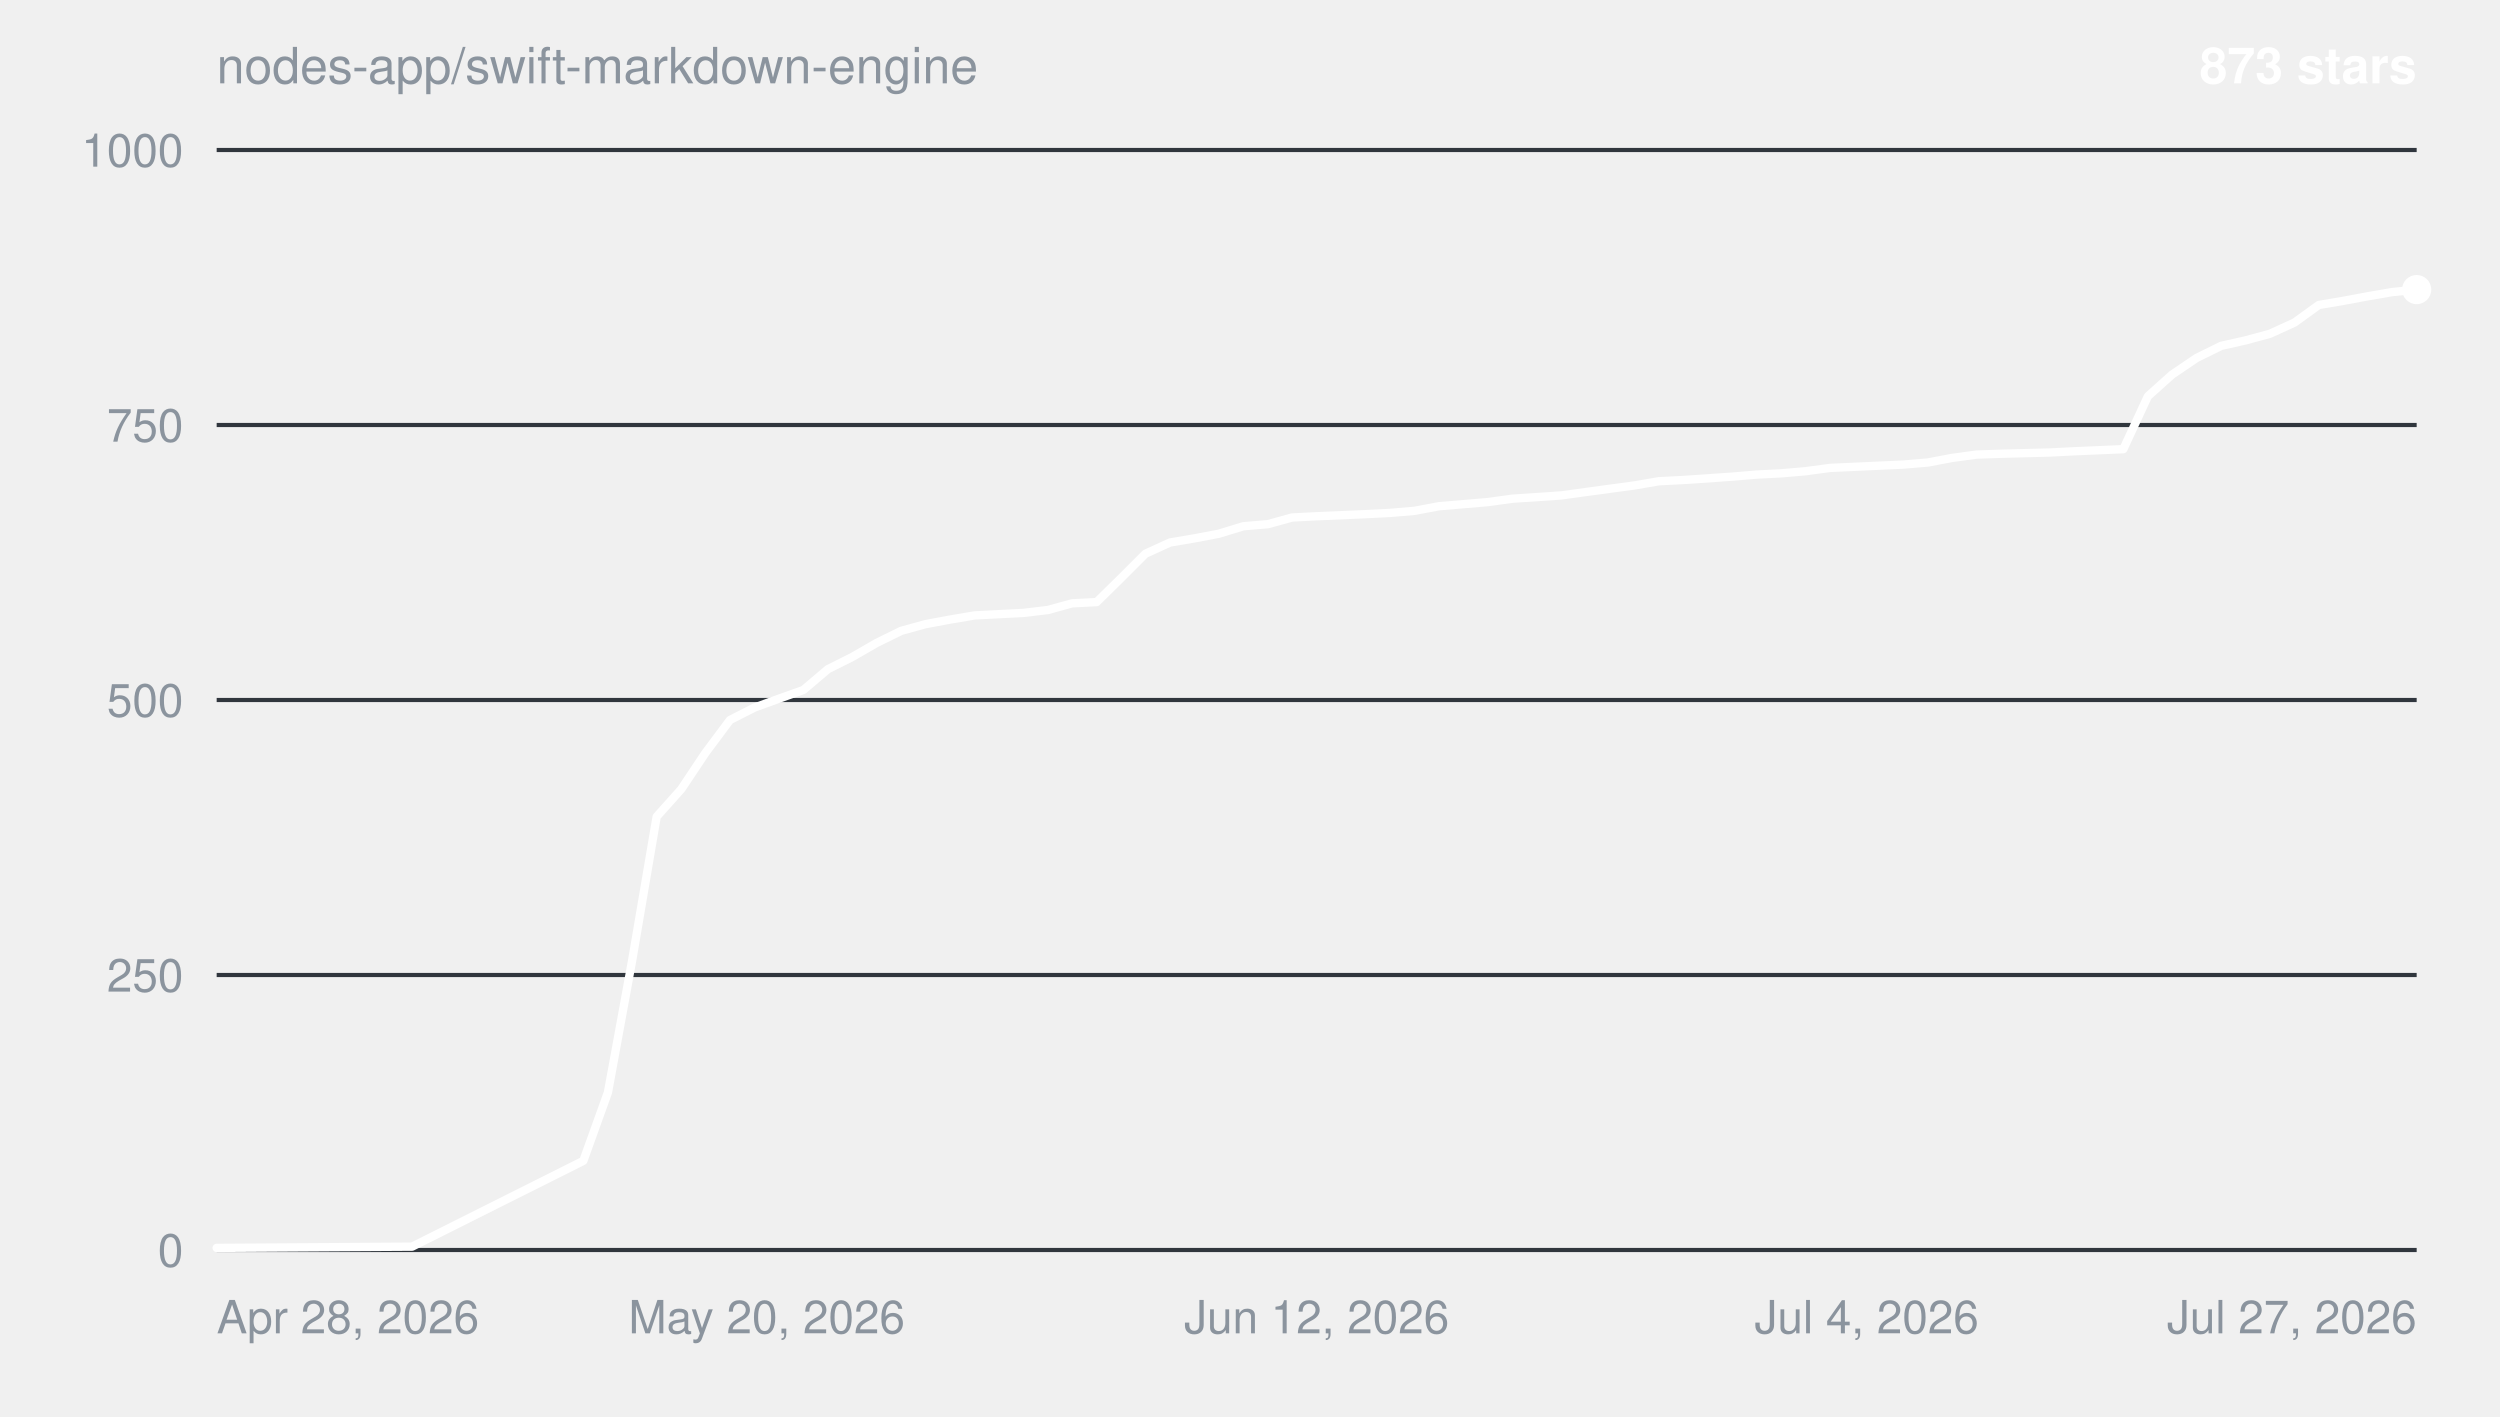
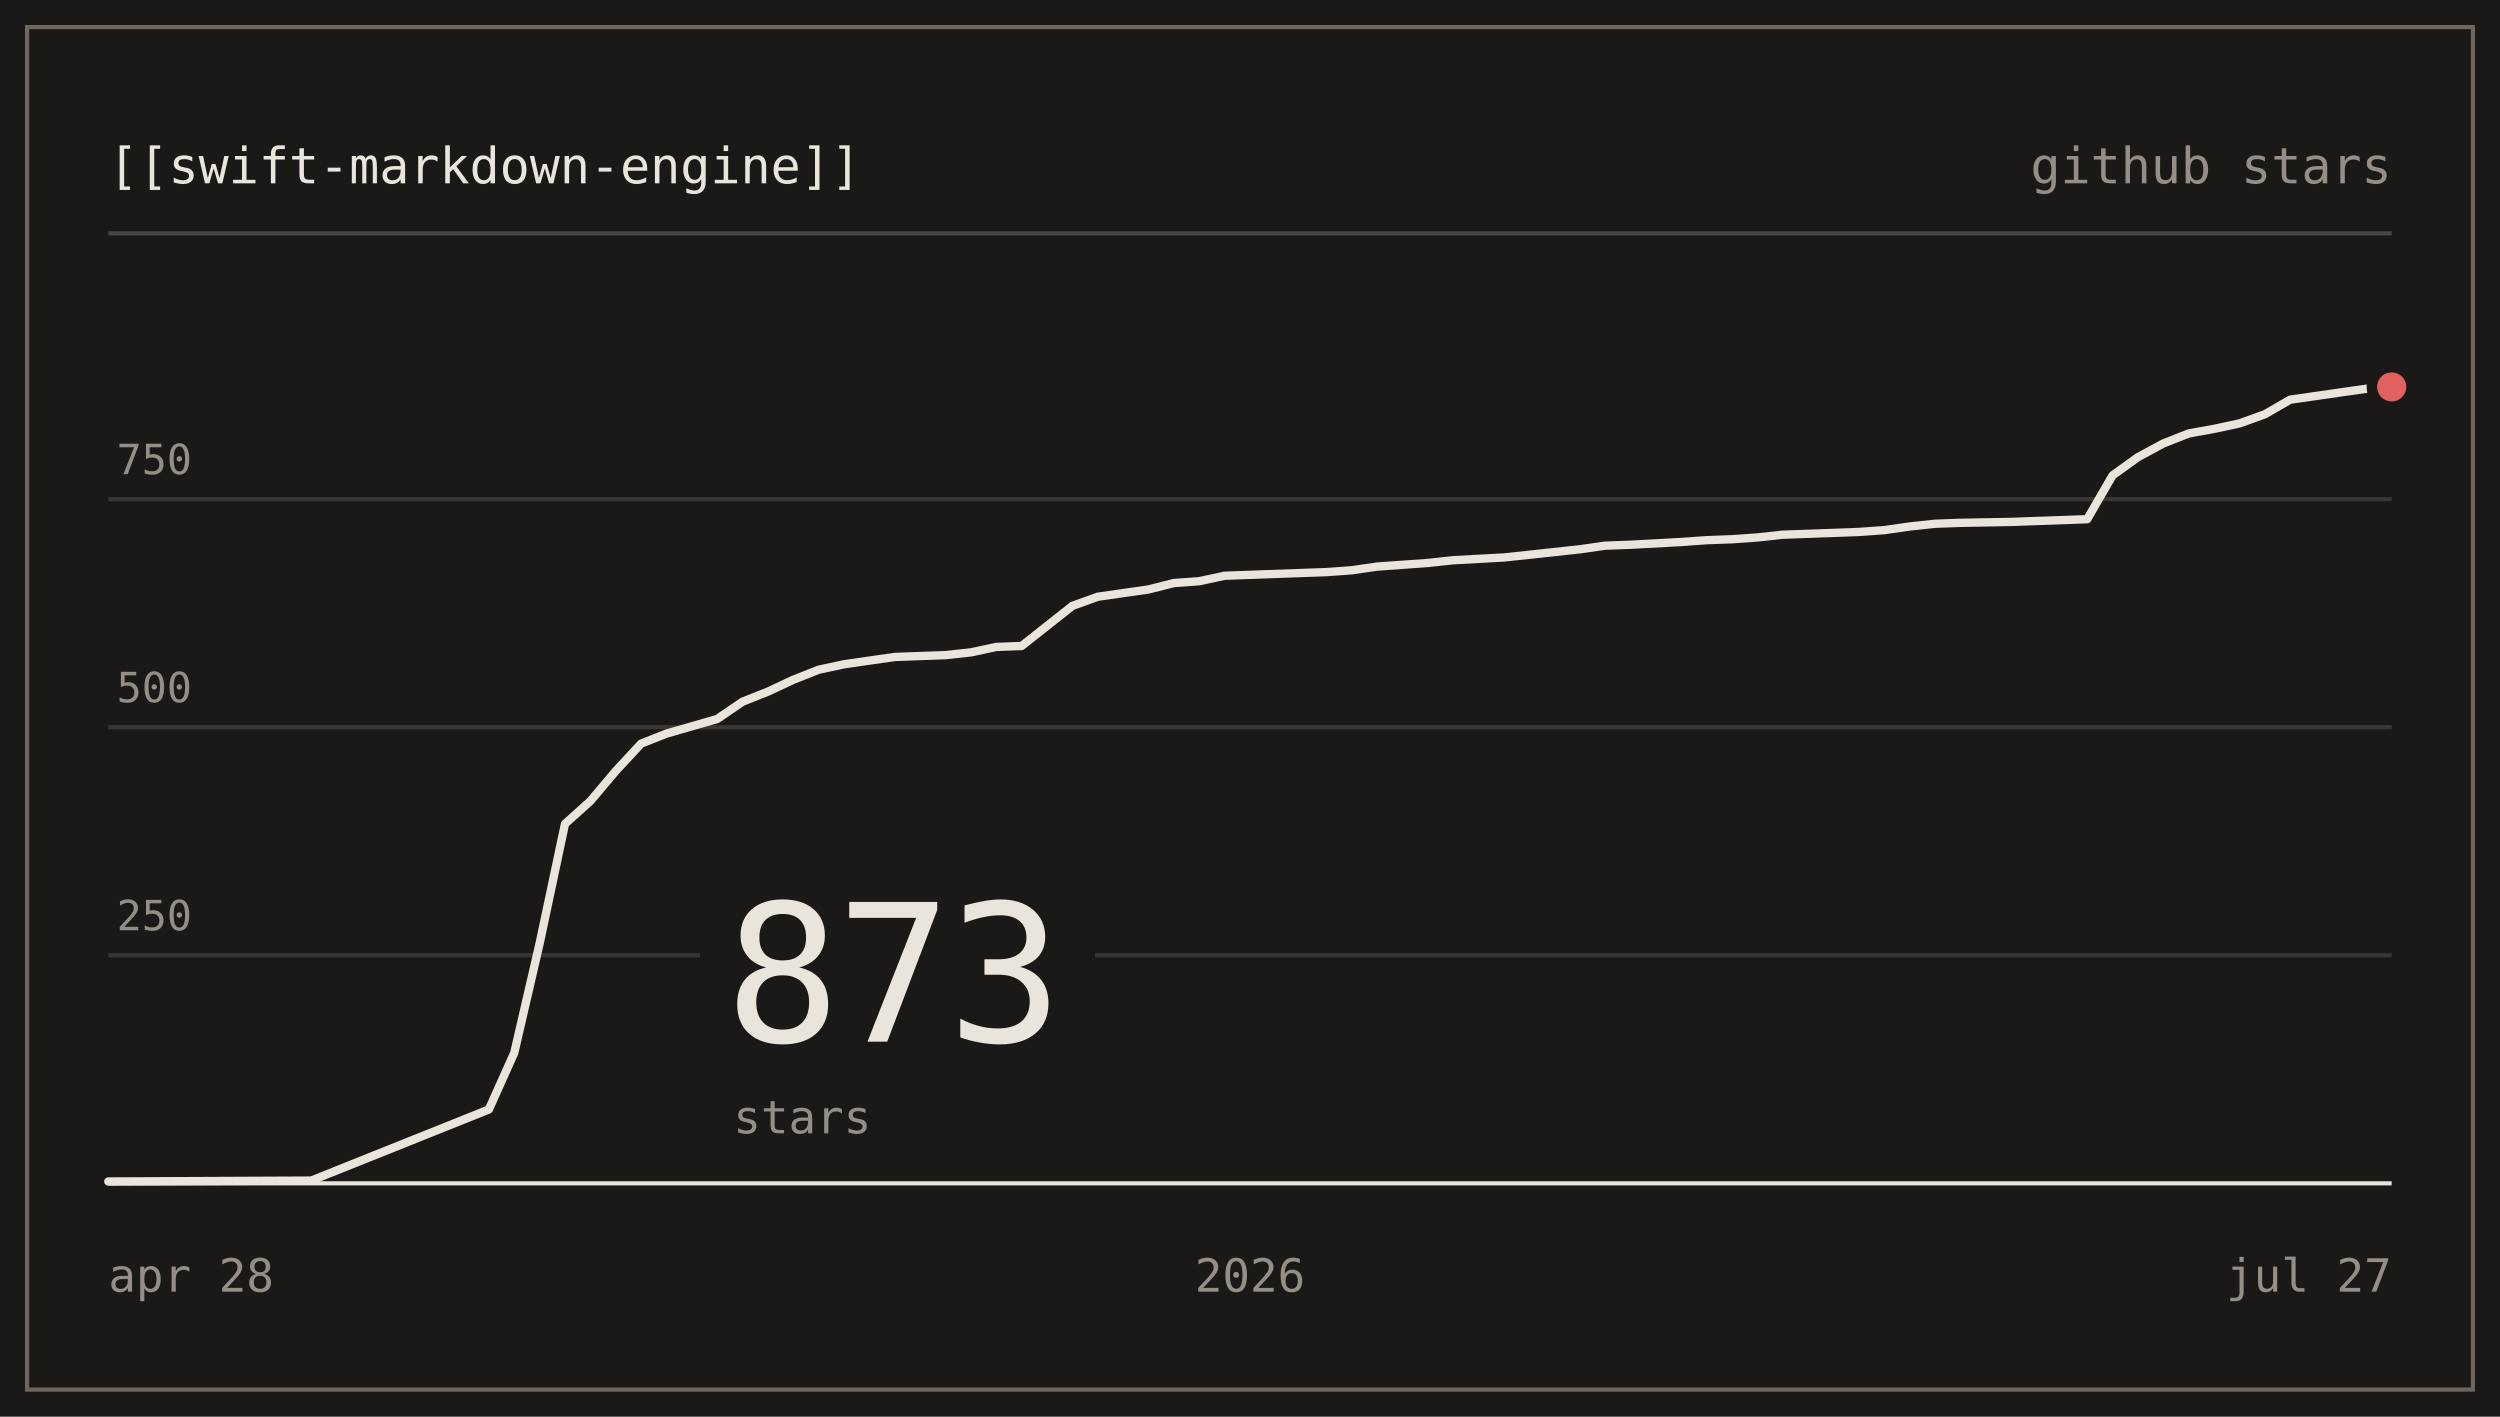
- <svg xmlns="http://www.w3.org/2000/svg" viewBox="0 0 600 340" width="600" height="340" role="img" aria-label="Star history for nodes-app/swift-markdown-engine: 873 stars">
-   <g font-family="-apple-system, 'Segoe UI', Helvetica, Arial, sans-serif">
-     <text x="52" y="20" fill="#8b949e" font-size="12">nodes-app/swift-markdown-engine</text>
-     <text x="580" y="20" text-anchor="end" fill="#ffffff" font-size="12" font-weight="600">873 stars</text>
-     <line x1="52" y1="300" x2="580" y2="300" stroke="#30363d" stroke-width="1" />
-     <text x="44" y="304" text-anchor="end" fill="#8b949e" font-size="11">0</text>
-     <line x1="52" y1="234" x2="580" y2="234" stroke="#30363d" stroke-width="1" />
-     <text x="44" y="238" text-anchor="end" fill="#8b949e" font-size="11">250</text>
-     <line x1="52" y1="168" x2="580" y2="168" stroke="#30363d" stroke-width="1" />
-     <text x="44" y="172" text-anchor="end" fill="#8b949e" font-size="11">500</text>
-     <line x1="52" y1="102" x2="580" y2="102" stroke="#30363d" stroke-width="1" />
-     <text x="44" y="106" text-anchor="end" fill="#8b949e" font-size="11">750</text>
-     <line x1="52" y1="36" x2="580" y2="36" stroke="#30363d" stroke-width="1" />
-     <text x="44" y="40" text-anchor="end" fill="#8b949e" font-size="11">1000</text>
-     <text x="52" y="320" text-anchor="start" fill="#8b949e" font-size="11">Apr 28, 2026</text>
-     <text x="184" y="320" text-anchor="middle" fill="#8b949e" font-size="11">May 20, 2026</text>
-     <text x="316" y="320" text-anchor="middle" fill="#8b949e" font-size="11">Jun 12, 2026</text>
-     <text x="448" y="320" text-anchor="middle" fill="#8b949e" font-size="11">Jul 4, 2026</text>
-     <text x="580" y="320" text-anchor="end" fill="#8b949e" font-size="11">Jul 27, 2026</text>
-     <path d="M52.0,299.5 L98.9,299.2 L140.0,278.6 L145.9,262.2 L151.7,230.6 L157.6,196.0 L163.5,189.4 L169.3,180.7 L175.2,172.8 L181.1,169.8 L186.9,167.7 L192.8,165.6 L198.7,160.6 L204.5,157.7 L210.4,154.3 L216.3,151.4 L222.1,149.8 L228.0,148.7 L233.9,147.7 L239.7,147.4 L245.6,147.1 L251.5,146.4 L257.3,144.8 L263.2,144.5 L269.1,138.7 L274.9,132.9 L280.8,130.2 L286.7,129.2 L292.5,128.1 L298.4,126.3 L304.3,125.8 L310.1,124.2 L316.0,123.9 L327.7,123.4 L333.6,123.1 L339.5,122.6 L345.3,121.5 L351.2,121.0 L357.1,120.5 L362.9,119.7 L374.7,118.9 L380.5,118.1 L386.4,117.3 L392.3,116.5 L398.1,115.5 L404.0,115.2 L415.7,114.4 L421.6,113.9 L427.5,113.6 L433.3,113.1 L439.2,112.3 L456.8,111.5 L462.7,111.0 L468.5,109.9 L474.4,109.1 L480.3,108.9 L492.0,108.6 L497.9,108.3 L509.6,107.8 L515.5,95.1 L521.3,89.9 L527.2,85.9 L533.1,83.0 L538.9,81.7 L544.8,80.1 L550.7,77.4 L556.5,73.2 L562.4,72.2 L568.3,71.1 L574.1,70.1 L580.0,69.5" fill="none" stroke="#ffffff" stroke-width="2" stroke-linejoin="round" stroke-linecap="round" />
-     <circle cx="580.0" cy="69.5" r="3.5" fill="#ffffff" />
+ <svg xmlns="http://www.w3.org/2000/svg" viewBox="0 0 600 340" width="600" height="340" role="img" aria-label="nodes-app/swift-markdown-engine star history: 873 stars">
+   <g font-family="ui-monospace, SFMono-Regular, 'SF Mono', Menlo, Consolas, monospace" font-size="12">
+     <rect x="0" y="0" width="600" height="340" fill="#1b1917" />
+     <rect x="6.5" y="6.5" width="587" height="327" fill="none" stroke="#6d655e" stroke-width="1" />
+     <text x="26" y="44" fill="#e9e5dc">[[swift-markdown-engine]]</text>
+     <text x="574" y="44" text-anchor="end" fill="#948e87">github stars</text>
+     <line x1="26" y1="56" x2="574" y2="56" stroke="#4b4642" stroke-width="1" />
+     <line x1="26" y1="229.26" x2="574" y2="229.26" stroke="#3a3633" stroke-width="1" />
+     <text x="28" y="223.26" fill="#948e87" font-size="10">250</text>
+     <line x1="26" y1="174.53" x2="574" y2="174.53" stroke="#3a3633" stroke-width="1" />
+     <text x="28" y="168.53" fill="#948e87" font-size="10">500</text>
+     <line x1="26" y1="119.79" x2="574" y2="119.79" stroke="#3a3633" stroke-width="1" />
+     <text x="28" y="113.79" fill="#948e87" font-size="10">750</text>
+     <line x1="26" y1="284" x2="574" y2="284" stroke="#e9e5dc" stroke-width="1" />
+     <rect x="168" y="204" width="94.8" height="74" fill="#1b1917" />
+     <text x="174" y="250" fill="#e9e5dc" font-size="46" letter-spacing="-1">873</text>
+     <text x="176" y="272" fill="#948e87" font-size="11">stars</text>
+     <path d="M26,283.56 L74.71,283.34 L117.33,266.27 L123.42,252.69 L129.51,226.42 L135.6,197.73 L141.69,192.26 L147.78,185.04 L153.87,178.47 L159.96,176.06 L166.04,174.31 L172.13,172.56 L178.22,168.4 L184.31,165.99 L190.4,163.14 L196.49,160.73 L202.58,159.42 L208.67,158.54 L214.76,157.67 L220.84,157.45 L226.93,157.23 L233.02,156.57 L239.11,155.26 L245.2,155.04 L251.29,150.22 L257.38,145.41 L263.47,143.22 L269.56,142.34 L275.64,141.47 L281.73,139.93 L287.82,139.49 L293.91,138.18 L300,137.96 L312.18,137.52 L318.27,137.31 L324.36,136.87 L330.44,135.99 L336.53,135.55 L342.62,135.12 L348.71,134.46 L360.89,133.8 L366.98,133.15 L373.07,132.49 L379.16,131.83 L385.24,130.96 L391.33,130.74 L403.51,130.08 L409.6,129.64 L415.69,129.42 L421.78,128.99 L427.87,128.33 L446.13,127.67 L452.22,127.23 L458.31,126.36 L464.4,125.7 L470.49,125.48 L482.67,125.26 L488.76,125.04 L500.93,124.61 L507.02,114.1 L513.11,109.72 L519.2,106.43 L525.29,104.03 L531.38,102.93 L537.47,101.62 L543.56,99.43 L549.64,95.92 L555.73,95.05 L561.82,94.17 L567.91,93.3 L574,92.86" fill="none" stroke="#e9e5dc" stroke-width="2" stroke-linejoin="round" stroke-linecap="round" />
+     <circle cx="574" cy="92.86" r="6" fill="#1b1917" />
+     <circle cx="574" cy="92.86" r="3.5" fill="#e2605e" />
+     <text x="26" y="310" fill="#948e87" font-size="11">apr 28</text>
+     <text x="300" y="310" text-anchor="middle" fill="#948e87" font-size="11">2026</text>
+     <text x="574" y="310" text-anchor="end" fill="#948e87" font-size="11">jul 27</text>
  </g>
</svg>
